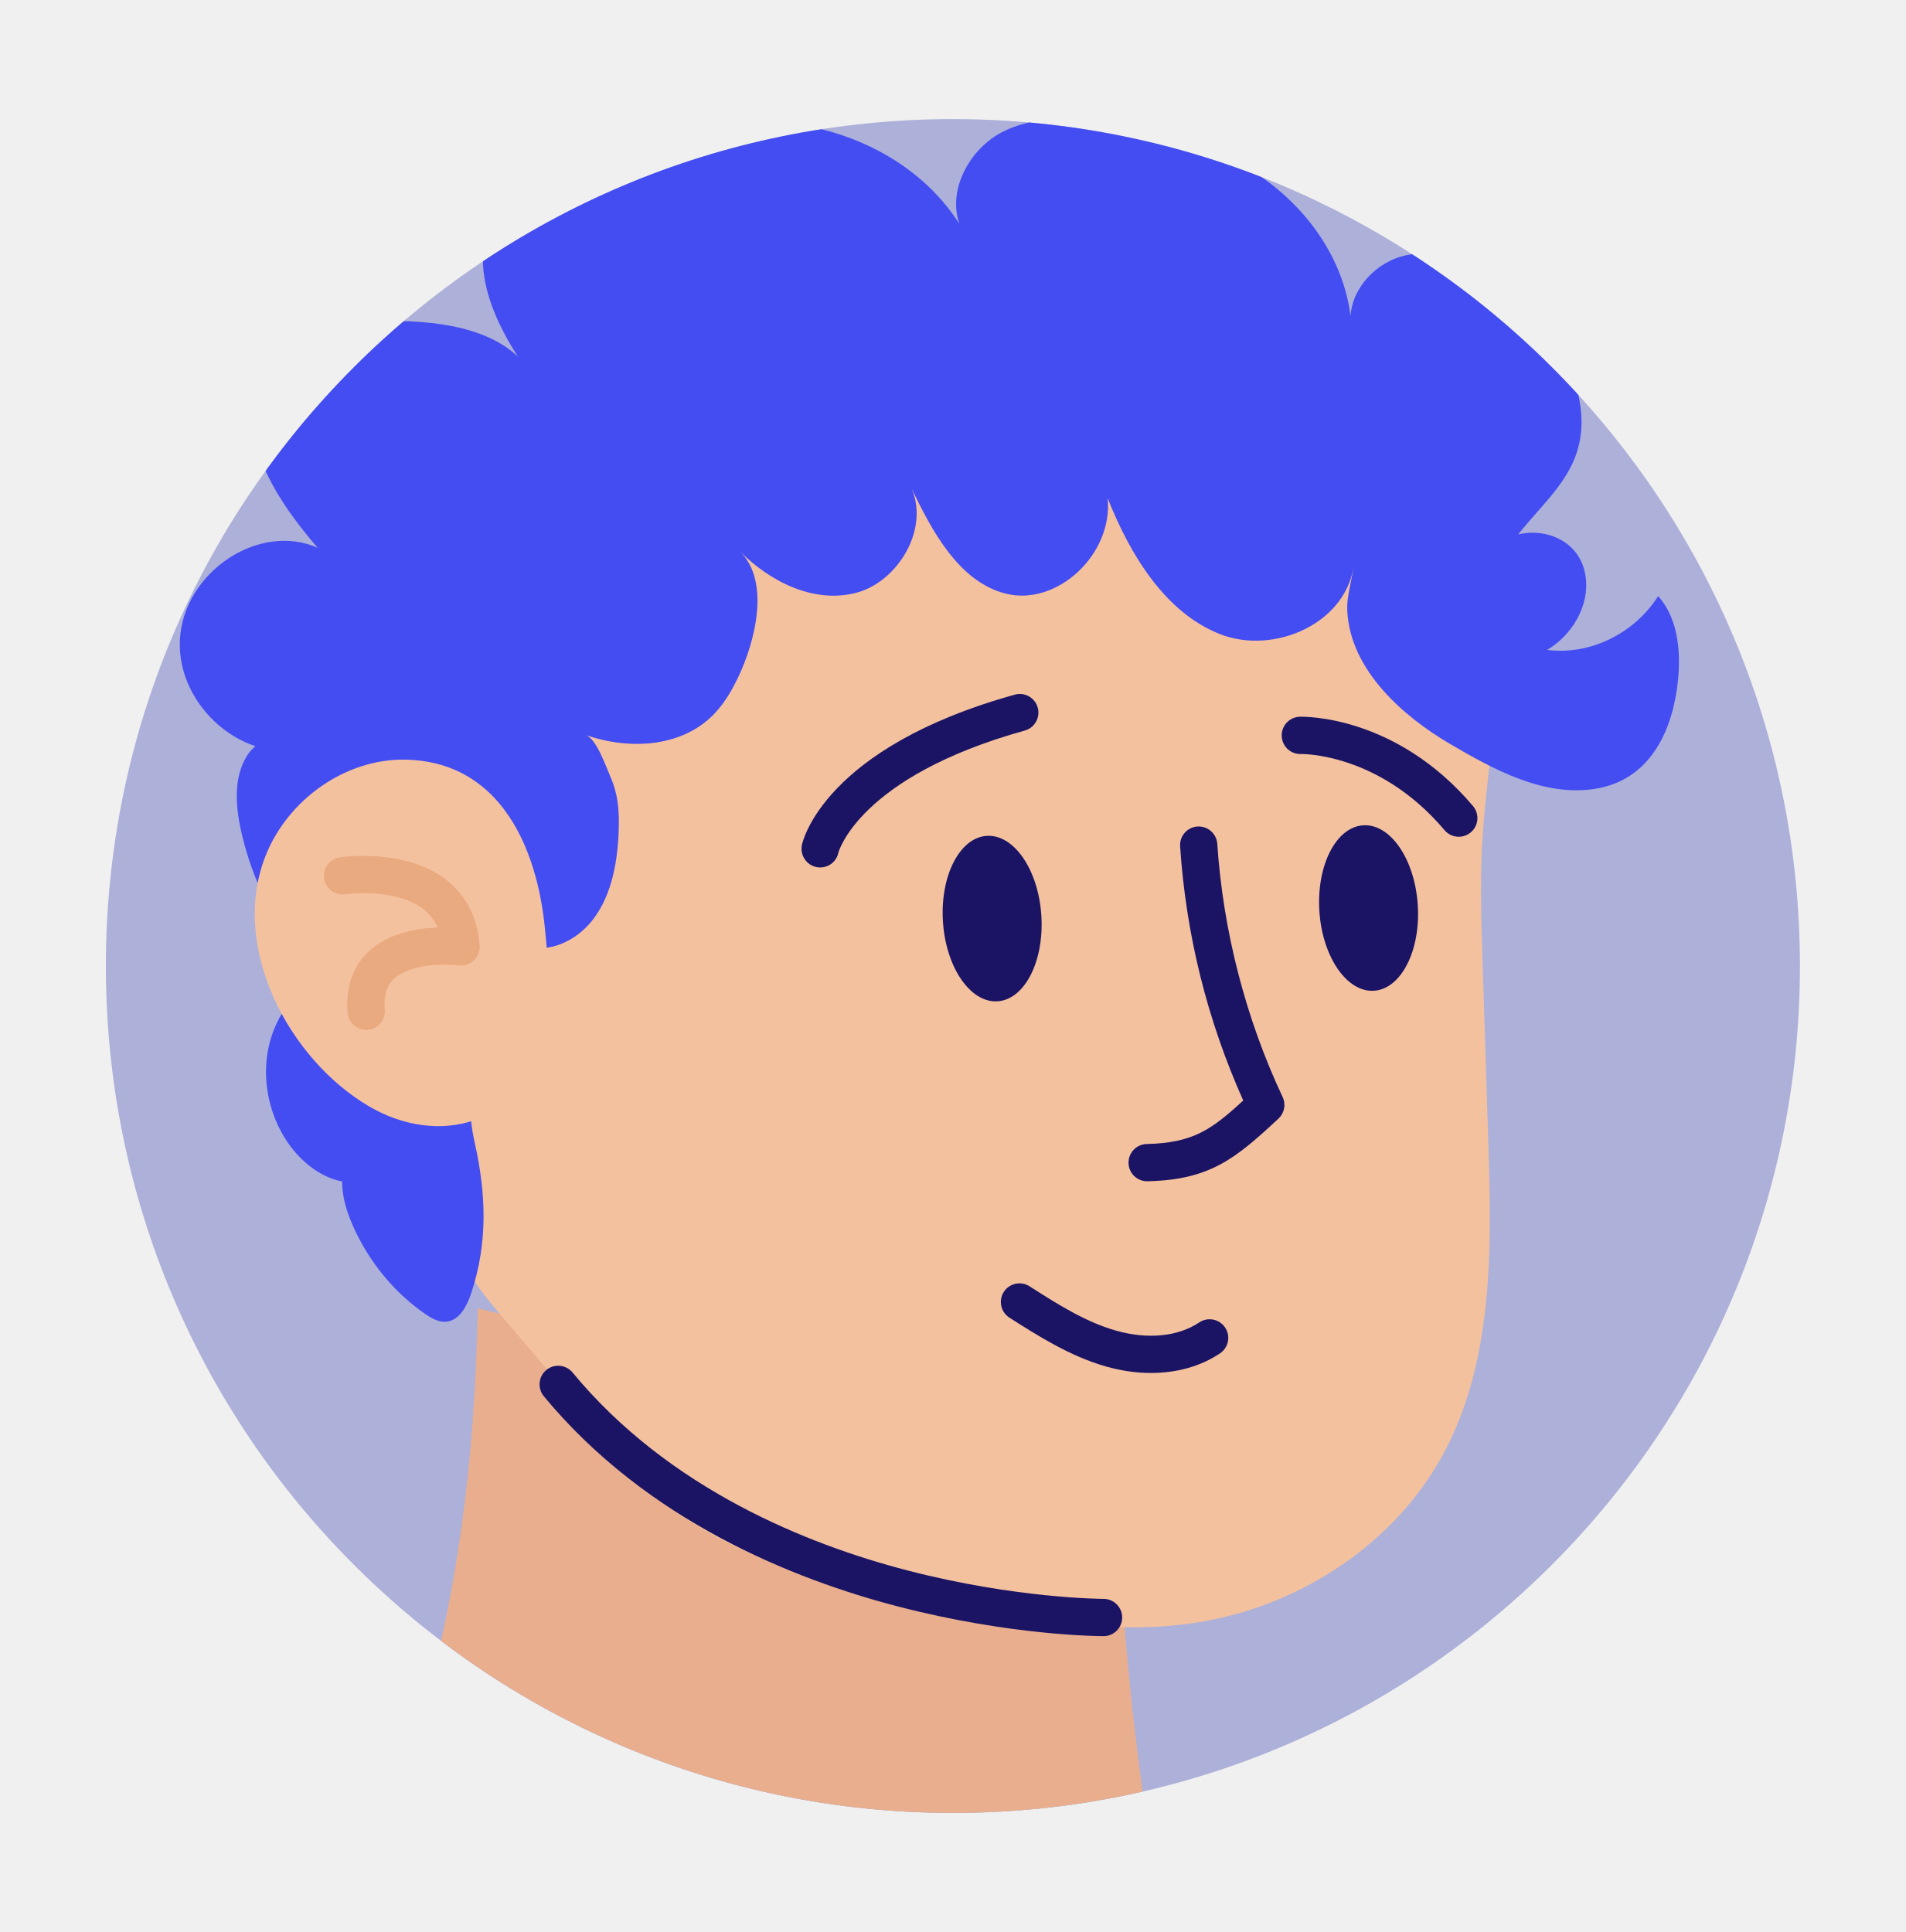
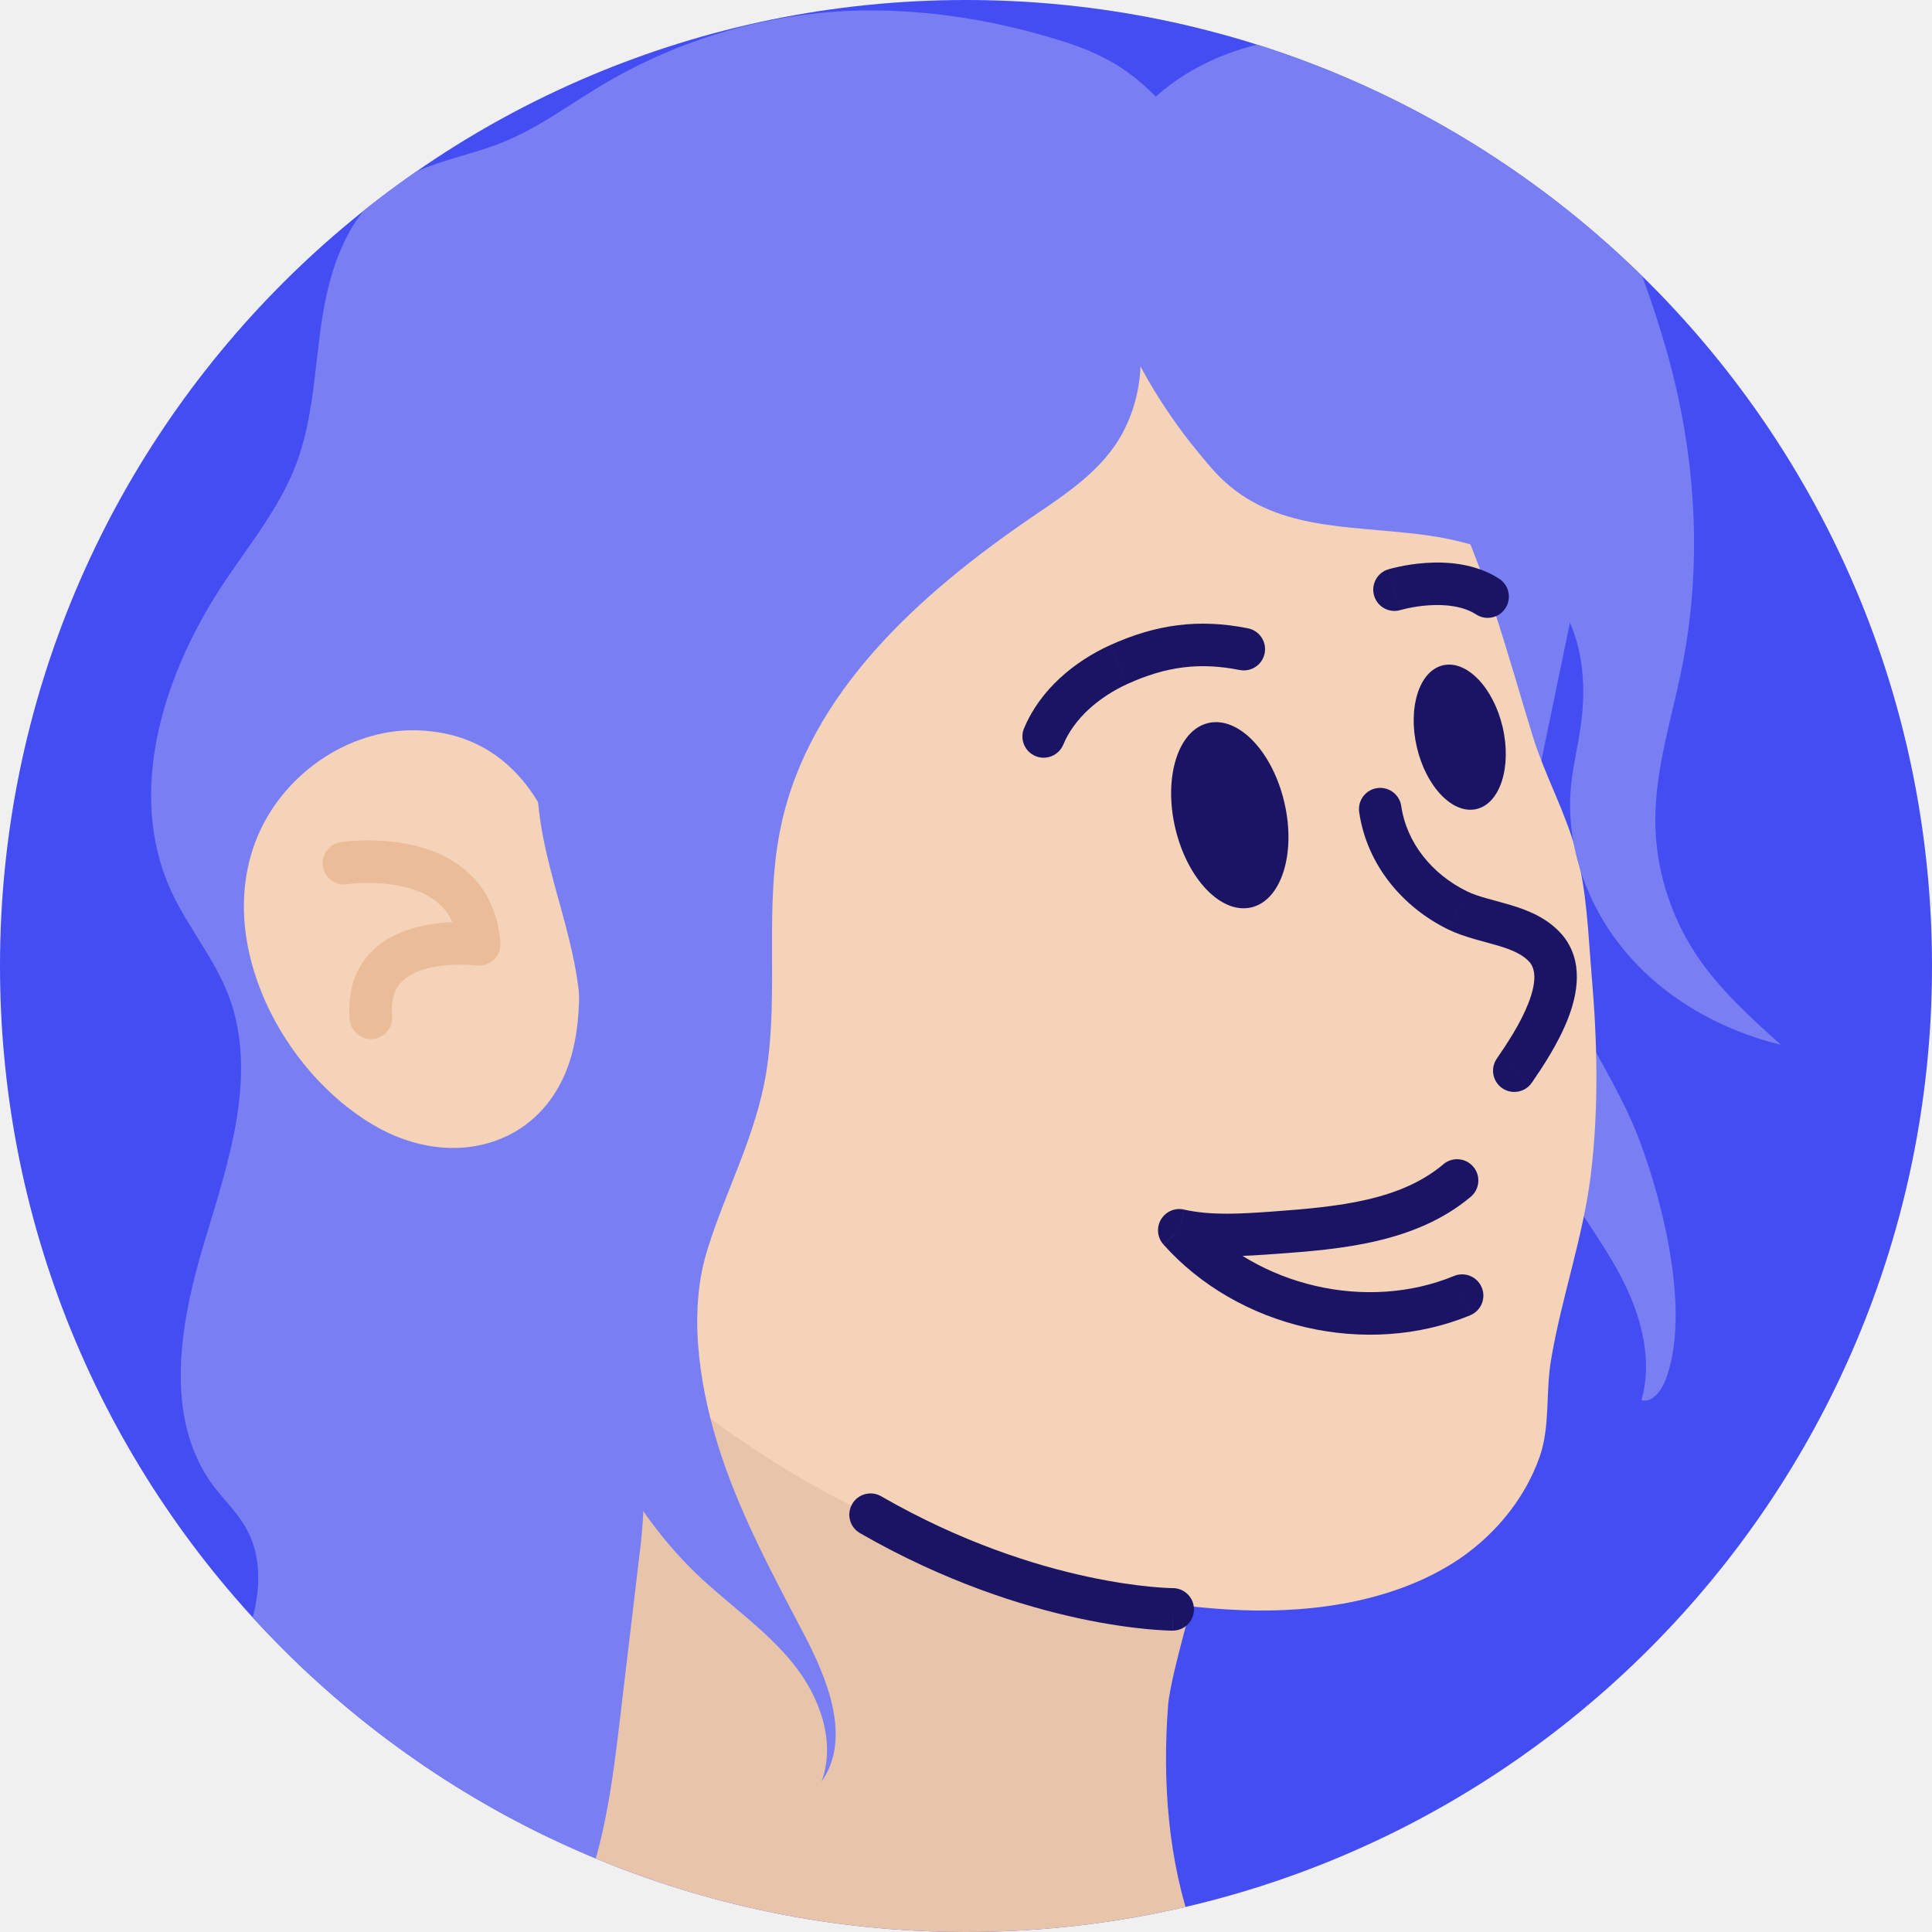
- <svg xmlns="http://www.w3.org/2000/svg" width="72" height="73" viewBox="0 0 72 73" fill="none">
-   <g clip-path="url(#clip0_15574_16349)">
-     <path d="M68 4.5H4V68.5H68V4.5Z" fill="#ADB0D9" />
-     <path d="M43.284 68.5H14.802C14.903 68.199 15.007 67.9 15.108 67.6C17.14 61.578 17.933 55.747 18.049 49.434C25.261 51.27 32.834 50.483 40.275 50.406C43.044 50.378 42.113 52.545 42.149 54.561C42.193 57.081 42.323 59.6 42.541 62.112C42.725 64.248 42.973 66.379 43.284 68.5Z" fill="#ADB0D9" />
-     <path d="M43.284 68.5H14.802C14.903 68.199 15.007 67.9 15.108 67.6C17.14 61.578 17.933 55.747 18.049 49.434C25.261 51.27 32.834 50.483 40.275 50.406C43.044 50.378 42.113 52.545 42.149 54.561C42.193 57.081 42.323 59.6 42.541 62.112C42.725 64.248 42.973 66.379 43.284 68.5Z" fill="#E8AE8E" />
-     <path d="M23.085 54.589C23.131 54.644 23.178 54.699 23.224 54.753C23.818 55.452 24.416 56.154 25.115 56.75C28.759 59.85 34.431 60.206 38.92 61.081C41.646 61.612 44.375 61.703 47.062 60.88C50.159 59.93 52.938 57.836 54.495 54.995C56.432 51.454 56.355 47.197 56.227 43.162C56.154 40.873 56.081 38.584 56.008 36.294C55.962 34.858 55.917 33.42 55.99 31.985C56.169 28.449 57.093 24.821 56.33 21.296C55.697 18.37 53.249 15.316 50.518 14.076C46.207 12.119 41.042 11.603 36.377 12.13C33.002 12.511 29.568 12.916 26.465 14.295C23.677 15.534 20.064 17.114 18.575 19.881C16.687 23.388 15.613 27.443 15.156 31.383C14.779 34.639 14.847 37.948 15.363 41.186C15.85 44.249 16.666 47.036 18.691 49.418C20.154 51.142 21.619 52.865 23.085 54.589Z" fill="#F4C19F" />
-     <path d="M43.339 44.634C42.957 44.634 42.643 44.33 42.635 43.947C42.626 43.558 42.933 43.235 43.322 43.226C45.077 43.185 45.777 42.677 46.968 41.582C45.607 38.539 44.805 35.311 44.584 31.978C44.558 31.59 44.851 31.255 45.239 31.229C45.625 31.205 45.962 31.497 45.988 31.884C46.206 35.166 47.059 38.475 48.457 41.452C48.588 41.729 48.524 42.058 48.3 42.266C46.669 43.785 45.709 44.579 43.354 44.633C43.35 44.634 43.345 44.634 43.339 44.634Z" fill="#1B1464" />
-     <path d="M37.688 37.834C38.714 37.767 39.454 36.313 39.341 34.587C39.228 32.86 38.304 31.516 37.277 31.583C36.251 31.65 35.511 33.104 35.624 34.831C35.737 36.557 36.661 37.901 37.688 37.834Z" fill="#1B1464" />
-     <path d="M51.909 37.435C52.935 37.367 53.676 35.913 53.562 34.187C53.449 32.461 52.525 31.116 51.499 31.184C50.472 31.251 49.732 32.705 49.845 34.431C49.959 36.157 50.883 37.502 51.909 37.435Z" fill="#1B1464" />
-     <path d="M55.11 31.617C54.911 31.617 54.711 31.532 54.573 31.367C52.092 28.433 49.176 28.491 49.148 28.49C48.755 28.504 48.435 28.197 48.422 27.807C48.41 27.418 48.715 27.095 49.105 27.082C49.25 27.078 52.733 27.009 55.649 30.457C55.9 30.754 55.863 31.198 55.566 31.449C55.431 31.562 55.27 31.617 55.11 31.617Z" fill="#1B1464" />
-     <path d="M30.988 32.776C30.939 32.776 30.89 32.771 30.84 32.761C30.46 32.682 30.217 32.303 30.296 31.923C30.327 31.774 31.142 28.25 38.339 26.247C38.714 26.143 39.101 26.362 39.205 26.736C39.309 27.111 39.09 27.499 38.716 27.603C32.447 29.349 31.68 32.193 31.672 32.221C31.602 32.554 31.313 32.776 30.988 32.776Z" fill="#1B1464" />
-     <path d="M43.484 51.877C42.927 51.877 42.349 51.795 41.768 51.628C40.415 51.24 39.204 50.469 38.136 49.788C37.809 49.579 37.713 49.143 37.921 48.816C38.13 48.489 38.565 48.392 38.893 48.601C39.927 49.262 40.997 49.945 42.153 50.275C43.352 50.618 44.502 50.506 45.307 49.967C45.63 49.751 46.067 49.838 46.284 50.16C46.5 50.483 46.413 50.92 46.09 51.137C45.361 51.626 44.457 51.877 43.484 51.877Z" fill="#1B1464" />
-     <path d="M17.934 43.174C17.446 41.021 17.985 38.586 18.091 36.392C18.105 36.115 18.13 35.809 18.314 35.613C18.688 35.215 19.299 35.571 19.803 35.737C20.737 36.044 21.785 35.55 22.404 34.742C23.133 33.79 23.345 32.502 23.377 31.272C23.395 30.576 23.338 29.982 23.066 29.359C22.9 28.984 22.538 27.916 22.136 27.777C23.784 28.345 25.783 28.25 27.008 26.947C27.374 26.558 27.651 26.083 27.886 25.593C28.512 24.288 29.128 21.969 27.946 20.825C29.087 21.973 30.716 22.803 32.311 22.408C33.938 22.005 35.173 19.923 34.39 18.351C35.203 20.067 36.219 21.964 37.97 22.424C39.918 22.936 42.054 20.954 41.847 18.827C42.705 20.983 44.019 23.136 46.077 23.955C48.134 24.774 50.954 23.543 51.165 21.212C51.109 21.823 50.868 22.478 50.899 23.086C51.014 25.351 53.056 27.095 54.767 28.101C56.406 29.063 58.33 30.129 60.296 29.8C62.156 29.491 63.077 27.924 63.351 26.046C63.53 24.816 63.451 23.425 62.644 22.524C61.738 23.95 60.054 24.765 58.45 24.556C59.373 24.012 60.06 22.905 59.905 21.794C59.721 20.459 58.429 19.936 57.359 20.192C58.424 18.827 59.825 17.812 59.745 15.787C59.657 13.541 57.847 11.251 56.072 10.242C55.146 9.716 54.062 9.411 53.041 9.663C52.019 9.916 51.101 10.827 51.021 11.942C50.753 9.753 49.357 7.847 47.613 6.658C45.87 5.469 43.807 4.919 41.754 4.632C40.44 4.447 39.044 4.377 37.853 4.995C36.663 5.614 35.789 7.13 36.242 8.456C34.71 6.059 31.954 4.78 29.238 4.6C26.521 4.419 23.828 5.213 21.289 6.257C20.323 6.655 19.316 7.135 18.735 8.049C17.48 10.026 18.856 12.656 20.291 14.486C19.436 12.607 17.133 12.175 15.174 12.133C13.133 12.089 10.685 12.482 9.83 14.458C8.902 16.601 10.505 18.959 11.999 20.698C9.791 19.712 6.929 21.621 6.797 24.17C6.665 26.718 9.312 28.953 11.61 28.23C11.053 27.476 9.812 27.77 9.32 28.574C8.827 29.377 8.896 30.429 9.101 31.363C9.432 32.883 10.076 34.324 10.972 35.558C11.662 36.508 13.185 37.269 13.748 36.229C12.12 36.387 10.644 37.692 10.196 39.368C9.748 41.044 10.359 42.983 11.665 44.032C12.244 44.497 12.993 44.798 13.698 44.616C14.404 44.435 14.987 43.649 14.809 42.899C14.102 42.583 13.258 43.184 13.023 43.962C12.787 44.741 13.011 45.594 13.34 46.333C13.933 47.665 14.875 48.817 16.031 49.626C16.293 49.809 16.593 49.982 16.902 49.935C17.375 49.863 17.646 49.332 17.805 48.853C18.437 46.951 18.365 45.096 17.934 43.174Z" fill="#444DF2" />
-     <path d="M18.858 30.35C18.04 29.383 16.897 28.739 15.337 28.703C13.044 28.651 10.849 30.231 10.02 32.37C8.685 35.814 10.917 40.017 13.926 41.794C16.599 43.371 19.736 42.452 20.516 39.333C20.861 37.949 20.726 36.498 20.586 35.078C20.42 33.368 19.908 31.591 18.858 30.35Z" fill="#F4C19F" />
-     <path d="M13.834 38.915C13.473 38.915 13.166 38.639 13.134 38.273C13.03 37.08 13.498 36.363 13.907 35.971C14.653 35.258 15.743 35.073 16.532 35.043C16.413 34.773 16.239 34.548 16.008 34.364C14.955 33.527 13.063 33.785 13.044 33.788C12.66 33.848 12.301 33.582 12.243 33.198C12.184 32.814 12.449 32.454 12.833 32.396C12.934 32.381 15.338 32.034 16.883 33.262C17.623 33.85 18.04 34.68 18.121 35.726C18.137 35.937 18.057 36.145 17.903 36.291C17.748 36.437 17.537 36.505 17.326 36.478C16.857 36.418 15.502 36.392 14.877 36.992C14.603 37.255 14.492 37.634 14.537 38.151C14.57 38.539 14.283 38.88 13.897 38.914C13.875 38.914 13.855 38.915 13.834 38.915Z" fill="#EAAA7F" />
-     <path d="M41.688 61.821C41.49 61.821 38.185 61.803 33.949 60.706C29.981 59.678 24.434 57.464 20.545 52.756C20.298 52.456 20.34 52.012 20.64 51.765C20.939 51.518 21.384 51.56 21.631 51.86C25.271 56.267 30.511 58.356 34.265 59.334C38.37 60.403 41.65 60.413 41.691 60.413C42.08 60.413 42.395 60.728 42.395 61.116C42.395 61.505 42.081 61.82 41.692 61.821C41.692 61.821 41.691 61.821 41.688 61.821Z" fill="#1B1464" />
+ <svg xmlns="http://www.w3.org/2000/svg" width="64" height="64" viewBox="0 0 64 64" fill="none">
+   <g clip-path="url(#clip0_18055_16178)">
+     <path d="M64 0H0V64H64V0Z" fill="#444DF2" />
+     <path d="M51.174 38.029C51.789 39.437 52.774 40.653 53.53 41.984C54.285 43.315 54.797 44.915 54.374 46.387C54.746 46.477 55.04 46.054 55.181 45.696C56 43.507 55.117 39.936 54.323 37.811C53.312 35.085 51.136 32.73 51.021 29.824C50.048 32.41 50.048 35.482 51.174 38.029Z" fill="#797EF3" />
+     <path d="M49.562 9.434C51.303 11.546 52.659 14.131 52.608 16.87C52.583 17.83 52.391 18.765 52.199 19.699C51.802 21.619 51.405 23.526 51.008 25.446C50.906 25.92 50.816 26.394 50.56 26.803C49.971 27.763 48.627 28.07 47.578 27.686C46.528 27.302 45.747 26.342 45.338 25.306C44.698 23.718 44.775 21.901 45.248 20.262C45.722 18.611 46.566 17.101 47.437 15.629C48.09 14.528 48.781 13.414 49.805 12.646L49.562 9.434Z" fill="#797EF3" />
+     <path d="M39.539 64H25.818C25.805 64 25.805 64 25.792 64C23.475 63.885 21.133 63.962 18.803 63.987C18.342 63.987 17.882 64 17.408 64C17.498 63.693 17.587 63.398 17.664 63.104C19.123 58.048 19.827 53.146 20.083 47.962C20.134 46.963 20.16 45.952 20.186 44.941C20.531 45.043 20.877 45.133 21.235 45.222C21.312 45.248 21.376 45.261 21.453 45.274C22.042 45.414 22.63 45.542 23.232 45.632C28.454 46.528 33.843 45.965 39.155 45.901C41.254 45.875 40.294 49.984 39.462 53.197C39.462 53.21 39.45 53.222 39.45 53.235C39.078 54.63 38.746 55.859 38.694 56.499C38.502 59.021 38.694 61.632 39.539 64Z" fill="#E8C5AA" />
+     <path d="M44.224 11.251C43.008 10.381 41.549 9.83 40 9.293C33.114 6.899 24.614 7.616 19.251 12.966C17.203 15.002 15.731 17.587 14.95 20.378C14.106 23.386 14.541 26.048 14.733 29.082C15.027 33.895 15.782 38.989 18.906 42.663C24.192 48.883 32.512 52.787 40.614 53.312C43.136 53.478 45.939 53.146 48.115 51.789C49.421 50.97 50.496 49.715 51.008 48.243C51.354 47.245 51.2 46.106 51.379 45.056C51.725 42.983 52.442 40.998 52.698 38.912C52.966 36.711 52.915 34.483 52.723 32.282C52.608 30.925 52.57 29.53 52.211 28.211C51.853 26.88 51.174 25.69 50.765 24.358C49.946 21.683 49.178 18.752 47.91 16.256C47.014 14.502 45.837 12.39 44.224 11.251Z" fill="#F4D3B8" />
+     <path d="M41.451 30.059C42.449 29.826 42.939 28.27 42.546 26.583C42.153 24.896 41.025 23.718 40.026 23.951C39.028 24.183 38.538 25.739 38.931 27.426C39.324 29.113 40.452 30.292 41.451 30.059Z" fill="#1B1464" />
+     <path d="M48.91 26.801C49.695 26.618 50.083 25.403 49.777 24.088C49.471 22.774 48.585 21.856 47.8 22.039C47.016 22.222 46.628 23.437 46.935 24.751C47.241 26.066 48.126 26.984 48.91 26.801Z" fill="#1B1464" />
+     <path d="M50.673 31.876C50.866 32.108 50.906 32.527 50.628 33.238C50.367 33.906 49.917 34.582 49.582 35.071L50.744 35.866C51.075 35.383 51.612 34.587 51.939 33.75C52.25 32.956 52.48 31.84 51.753 30.971L50.673 31.876ZM47.974 30.79C48.503 31.048 49.189 31.195 49.628 31.327C50.135 31.478 50.468 31.637 50.68 31.884L51.748 30.966C51.256 30.394 50.584 30.143 50.031 29.978C49.411 29.792 48.983 29.715 48.59 29.524L47.974 30.79ZM45.025 26.906C45.281 28.654 46.465 30.051 47.972 30.789L48.591 29.524C47.436 28.957 46.597 27.922 46.418 26.701L45.025 26.906ZM49.582 35.071C49.362 35.392 49.445 35.83 49.765 36.049C50.085 36.268 50.524 36.186 50.743 35.866L49.582 35.071ZM51.213 31.424L51.753 30.972C51.751 30.97 51.749 30.967 51.747 30.966L51.213 31.424ZM48.282 30.157L47.972 30.789C47.973 30.789 47.973 30.79 47.974 30.79L48.282 30.157ZM46.418 26.701C46.362 26.316 46.005 26.051 45.619 26.107C45.234 26.163 44.969 26.52 45.025 26.906L46.418 26.701Z" fill="#1B1464" />
+     <path d="M42.291 41.535C44.373 41.384 46.894 41.184 48.723 39.643L47.816 38.566C46.394 39.764 44.358 39.974 42.19 40.131L42.291 41.535ZM38.913 41.443C40.068 41.699 41.247 41.61 42.291 41.535L42.19 40.131C41.11 40.209 40.138 40.273 39.219 40.069L38.913 41.443ZM48.166 42.268C45.284 43.459 41.659 42.612 39.592 40.288L38.539 41.224C41.004 43.994 45.263 44.991 48.704 43.57L48.166 42.268ZM48.722 39.643C49.019 39.392 49.057 38.948 48.806 38.651C48.556 38.354 48.111 38.316 47.814 38.566L48.722 39.643ZM39.066 40.755L39.218 40.068C38.92 40.001 38.612 40.136 38.458 40.398C38.303 40.662 38.336 40.995 38.538 41.222L39.066 40.755ZM48.704 43.569C49.064 43.42 49.234 43.008 49.085 42.65C48.937 42.29 48.525 42.12 48.166 42.268L48.704 43.569Z" fill="#1B1464" />
+     <path d="M36.763 21.376C35.594 21.911 34.459 22.839 33.923 24.127L35.222 24.668C35.581 23.804 36.392 23.094 37.348 22.657L36.763 21.376ZM41.341 20.814C39.715 20.489 38.298 20.678 36.765 21.376L37.348 22.657C38.63 22.074 39.748 21.932 41.066 22.195L41.341 20.814ZM33.923 24.125C33.773 24.484 33.943 24.896 34.301 25.046C34.66 25.196 35.072 25.025 35.222 24.667L33.923 24.125ZM37.056 22.016L36.764 21.375C36.764 21.375 36.763 21.375 36.763 21.376L37.056 22.016ZM41.065 22.194C41.446 22.271 41.818 22.023 41.893 21.642C41.97 21.261 41.722 20.89 41.341 20.814L41.065 22.194Z" fill="#1B1464" />
+     <path d="M46.195 19.533C46.4 20.206 46.4 20.206 46.399 20.206C46.399 20.206 46.399 20.206 46.4 20.206C46.401 20.206 46.405 20.205 46.409 20.203C46.418 20.201 46.435 20.196 46.456 20.191C46.5 20.179 46.565 20.164 46.65 20.146C46.819 20.11 47.057 20.07 47.325 20.052C47.886 20.014 48.474 20.079 48.9 20.355L49.664 19.172C48.86 18.653 47.905 18.602 47.232 18.648C46.884 18.671 46.579 18.723 46.363 18.769C46.254 18.792 46.166 18.813 46.102 18.829C46.07 18.836 46.045 18.844 46.026 18.849C46.017 18.852 46.01 18.854 46.005 18.856C46.002 18.857 45.999 18.857 45.997 18.858C45.995 18.858 45.995 18.858 45.994 18.86H45.993C45.99 18.86 45.99 18.86 46.195 19.533ZM48.899 20.355C49.225 20.566 49.661 20.472 49.871 20.145C50.081 19.817 49.989 19.382 49.661 19.172L48.899 20.355ZM45.99 18.86C45.618 18.972 45.408 19.365 45.521 19.738C45.633 20.11 46.026 20.32 46.399 20.207L45.99 18.86Z" fill="#1B1464" />
+     <path d="M39.398 14.618C39.629 14.912 39.872 15.206 40.115 15.488C41.831 17.472 44.135 17.395 46.592 17.651C48.422 17.83 50.381 18.317 51.507 19.776C52.429 20.979 52.583 22.63 52.352 24.128C52.263 24.755 52.109 25.37 52.045 25.997C51.84 28.006 52.583 30.054 53.888 31.578C55.194 33.114 57.05 34.138 58.995 34.611C57.971 33.69 56.934 32.755 56.166 31.59C55.296 30.259 54.822 28.685 54.835 27.098C54.848 25.472 55.347 23.885 55.68 22.298C56.422 18.752 56.192 15.04 55.194 11.571C54.362 8.704 52.928 4.762 50.253 3.11C48.051 1.741 45.658 1.05 43.034 1.254C40.806 1.434 38.566 2.47 37.299 4.326C35.123 7.514 37.299 11.917 39.398 14.618Z" fill="#797EF3" />
+     <path d="M38.72 8.883C38.528 9.024 38.336 9.152 38.144 9.28C37.888 9.446 37.632 9.613 37.376 9.766C37.209 9.869 37.043 9.971 36.877 10.074C34.304 11.712 31.718 13.351 29.376 15.309C27.891 16.55 26.509 17.895 25.152 19.264C24.538 19.878 23.744 20.442 23.194 21.095C22.656 21.735 22.669 22.413 22.579 23.245C22.566 23.373 22.553 23.514 22.528 23.642C22.041 27.827 21.555 32.013 21.056 36.186C20.698 39.206 21.005 42.125 21.209 45.043C21.209 45.094 21.222 45.146 21.222 45.197C21.325 46.81 21.401 48.422 21.312 50.074C21.286 50.547 21.248 51.021 21.184 51.495C20.979 53.261 20.762 55.014 20.557 56.781C20.288 59.059 20.006 61.389 19.046 63.475C18.97 63.642 18.88 63.821 18.79 63.987H6.656C6.362 63.731 6.093 63.475 5.901 63.168C5.146 61.939 5.517 59.712 5.978 58.458C6.477 57.139 7.347 55.987 7.949 54.72C8.55 53.44 8.845 51.879 8.166 50.65C7.872 50.112 7.424 49.69 7.053 49.203C5.402 46.95 5.965 43.815 6.771 41.139C7.578 38.464 8.563 35.571 7.565 32.96C7.091 31.731 6.208 30.695 5.658 29.491C4.16 26.189 5.44 22.247 7.462 19.238C8.294 17.997 9.254 16.819 9.792 15.424C10.381 13.901 10.419 12.224 10.662 10.611C10.905 8.998 11.443 7.309 12.736 6.298C13.798 5.466 15.155 5.261 16.397 4.813C17.664 4.352 18.701 3.571 19.84 2.88C22.489 1.28 25.51 0.397 28.608 0.346C30.873 0.32 33.139 0.704 35.29 1.395C36.646 1.83 37.478 2.381 38.272 3.187C38.681 3.61 39.091 4.109 39.552 4.685C39.898 5.12 40.243 5.568 40.346 6.106C40.55 7.245 39.68 8.179 38.72 8.883Z" fill="#797EF3" />
+     <path d="M17.306 25.843C16.486 24.87 15.347 24.23 13.786 24.192C11.494 24.141 9.293 25.715 8.474 27.853C7.142 31.296 9.37 35.507 12.378 37.273C15.053 38.848 18.189 37.926 18.97 34.816C19.315 33.434 19.174 31.974 19.046 30.566C18.867 28.864 18.355 27.098 17.306 25.843Z" fill="#F4D3B8" />
+     <path d="M15.872 31.283C15.965 30.586 15.964 30.586 15.964 30.586C15.964 30.586 15.964 30.586 15.963 30.586H15.962C15.96 30.586 15.959 30.586 15.958 30.586C15.954 30.586 15.95 30.584 15.945 30.584C15.935 30.583 15.921 30.582 15.904 30.579C15.869 30.575 15.822 30.57 15.762 30.566C15.643 30.557 15.476 30.547 15.279 30.546C14.889 30.543 14.351 30.574 13.807 30.715C13.268 30.854 12.663 31.118 12.212 31.628C11.743 32.157 11.508 32.877 11.586 33.777L12.989 33.655C12.94 33.083 13.089 32.762 13.267 32.561C13.464 32.338 13.771 32.178 14.161 32.078C14.545 31.978 14.95 31.953 15.273 31.954C15.432 31.955 15.562 31.963 15.653 31.969C15.698 31.973 15.732 31.976 15.754 31.978C15.766 31.98 15.773 31.981 15.777 31.981C15.78 31.981 15.781 31.981 15.781 31.981C15.778 31.981 15.778 31.981 15.872 31.283ZM11.392 28.595C11.497 29.291 11.497 29.291 11.497 29.291C11.497 29.291 11.499 29.291 11.502 29.29C11.507 29.289 11.516 29.289 11.528 29.286C11.552 29.284 11.59 29.279 11.642 29.274C11.743 29.263 11.891 29.253 12.072 29.249C12.435 29.242 12.909 29.265 13.376 29.375C13.846 29.485 14.269 29.674 14.582 29.969C14.879 30.25 15.119 30.668 15.172 31.334L16.576 31.227C16.499 30.231 16.116 29.48 15.549 28.945C14.998 28.424 14.317 28.148 13.7 28.003C13.079 27.857 12.48 27.831 12.045 27.84C11.825 27.844 11.642 27.858 11.511 27.869C11.446 27.876 11.393 27.882 11.356 27.886C11.337 27.889 11.323 27.89 11.311 27.892C11.306 27.894 11.301 27.894 11.297 27.894C11.296 27.894 11.293 27.894 11.293 27.895H11.292C11.292 27.895 11.292 27.895 11.291 27.895C11.287 27.899 11.287 27.899 11.392 28.595ZM11.586 33.777C11.62 34.164 11.962 34.451 12.349 34.417C12.737 34.383 13.024 34.042 12.989 33.654L11.586 33.777ZM15.872 31.283L15.778 31.981C15.988 32.009 16.201 31.94 16.356 31.794C16.511 31.648 16.59 31.441 16.573 31.228L15.872 31.283ZM11.287 27.899C10.903 27.958 10.638 28.316 10.697 28.7C10.756 29.084 11.114 29.349 11.498 29.29L11.287 27.899Z" fill="#EABC97" />
+     <path d="M18.982 17.523C19.763 15.334 21.069 13.261 22.4 11.392C23.693 9.562 25.446 8.064 27.456 7.066C29.337 6.144 31.514 5.658 33.536 6.195C36.838 7.078 38.848 11.2 37.197 14.323C36.544 15.565 35.302 16.371 34.15 17.152C30.451 19.686 26.829 22.938 25.881 27.315C25.293 30.016 25.817 32.819 25.382 35.533C25.037 37.619 24.064 39.386 23.45 41.344C22.797 43.366 23.142 45.747 23.744 47.744C24.422 49.984 25.536 52.045 26.624 54.118C27.43 55.654 28.211 57.6 27.213 59.021C27.699 57.715 27.162 56.218 26.291 55.13C25.421 54.042 24.256 53.235 23.232 52.288C20.864 50.074 19.315 47.014 18.867 43.814C18.675 42.483 18.521 41.05 18.432 39.693C18.329 38.067 19.008 36.454 19.187 34.842C19.52 31.795 18.099 29.453 17.83 26.624C17.549 23.654 17.971 20.365 18.982 17.523Z" fill="#797EF3" />
+     <path d="M38.848 53.312C38.848 52.608 38.848 52.608 38.848 52.608C38.847 52.608 38.846 52.608 38.842 52.608C38.835 52.608 38.825 52.608 38.81 52.608C38.78 52.607 38.734 52.605 38.671 52.603C38.547 52.598 38.36 52.586 38.116 52.562C37.628 52.516 36.915 52.421 36.035 52.232C34.272 51.853 31.84 51.091 29.188 49.565L28.486 50.786C31.286 52.397 33.86 53.204 35.739 53.609C36.678 53.811 37.447 53.913 37.983 53.965C38.252 53.99 38.463 54.003 38.609 54.01C38.682 54.013 38.739 54.015 38.779 54.016C38.799 54.016 38.815 54.017 38.826 54.017C38.831 54.017 38.837 54.017 38.84 54.017C38.842 54.017 38.844 54.017 38.844 54.017H38.846C38.848 54.016 38.848 54.016 38.848 53.312ZM29.189 49.565C28.853 49.372 28.421 49.487 28.228 49.825C28.035 50.163 28.15 50.593 28.488 50.786L29.189 49.565ZM38.848 54.016C39.237 54.016 39.552 53.701 39.552 53.312C39.552 52.923 39.237 52.608 38.848 52.608V54.016Z" fill="#1B1464" />
  </g>
  <defs>
-     <clipPath id="clip0_15574_16349">
-       <rect x="4" y="4.5" width="64" height="64" rx="32" fill="white" />
+     <clipPath id="clip0_18055_16178">
+       <rect width="64" height="64" rx="32" fill="white" />
    </clipPath>
  </defs>
</svg>
